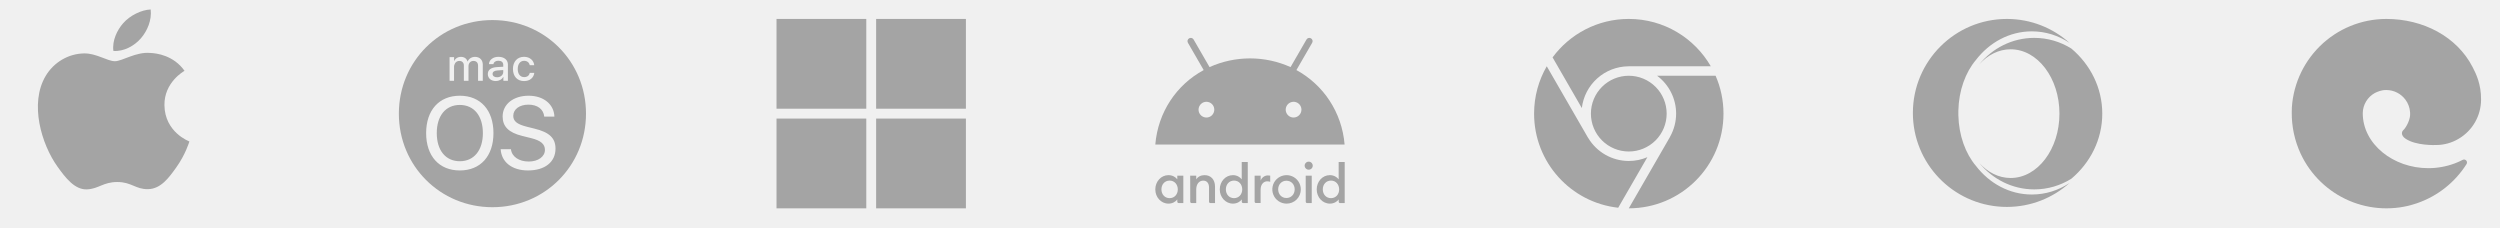
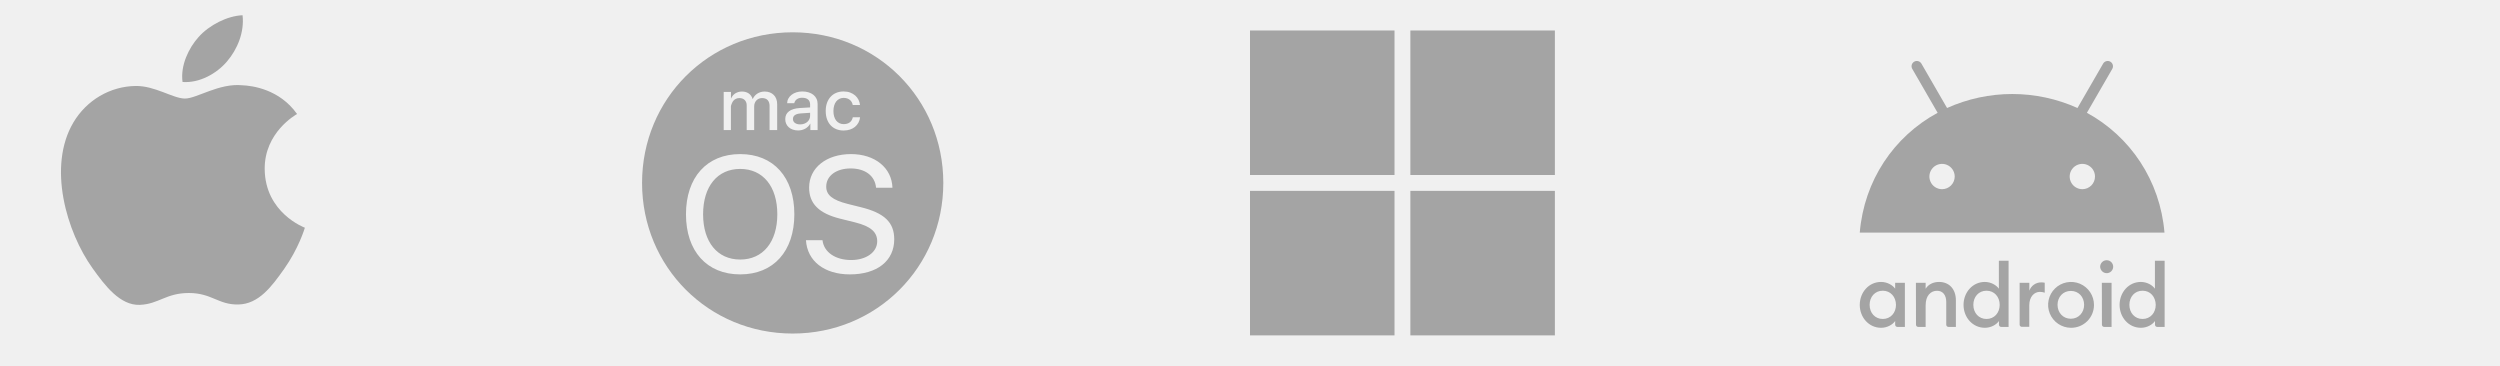
- <svg xmlns="http://www.w3.org/2000/svg" width="264" height="24" viewBox="0 0 264 24" fill="none">
+ <svg xmlns="http://www.w3.org/2000/svg" width="164" height="24" viewBox="0 0 164 24" fill="none">
  <path fill-rule="evenodd" clip-rule="evenodd" d="M14.89 4.033C15.576 3.231 16.039 2.112 15.912 1C14.924 1.038 13.727 1.637 13.018 2.439C12.382 3.151 11.826 4.288 11.975 5.378C13.078 5.461 14.204 4.837 14.89 4.033ZM17.364 11.094C17.391 13.969 19.971 14.926 20 14.938C19.979 15.006 19.588 16.301 18.641 17.641C17.822 18.798 16.972 19.95 15.633 19.975C14.317 19.999 13.894 19.221 12.389 19.221C10.885 19.221 10.415 19.95 9.17 19.999C7.878 20.045 6.893 18.747 6.068 17.593C4.38 15.235 3.09 10.927 4.822 8.02C5.682 6.577 7.219 5.663 8.889 5.64C10.157 5.616 11.356 6.465 12.131 6.465C12.907 6.465 14.363 5.444 15.893 5.594C16.534 5.62 18.333 5.844 19.487 7.479C19.394 7.535 17.341 8.69 17.364 11.094Z" fill="#A4A4A4" />
  <path fill-rule="evenodd" clip-rule="evenodd" d="M52 2.119C46.486 2.119 42.119 6.486 42.119 12C42.119 17.514 46.486 21.881 52 21.881C57.514 21.881 61.881 17.514 61.881 12C61.881 6.486 57.514 2.119 52 2.119ZM53.143 7.593V7.398L52.535 7.44C52.363 7.451 52.234 7.487 52.147 7.549C52.06 7.611 52.017 7.697 52.017 7.808C52.017 7.915 52.06 8.001 52.146 8.064C52.232 8.128 52.347 8.16 52.491 8.16C52.583 8.16 52.669 8.146 52.749 8.118C52.828 8.089 52.898 8.05 52.956 8C53.015 7.95 53.06 7.891 53.093 7.821C53.126 7.752 53.143 7.676 53.143 7.593ZM54.25 6.754C54.306 6.597 54.385 6.462 54.487 6.35C54.589 6.238 54.712 6.151 54.856 6.091C55 6.03 55.161 6 55.337 6C55.497 6 55.641 6.024 55.769 6.071C55.898 6.119 56.007 6.183 56.099 6.263C56.191 6.344 56.264 6.438 56.318 6.545C56.372 6.653 56.404 6.766 56.415 6.886H55.939C55.927 6.82 55.905 6.758 55.874 6.702C55.843 6.645 55.803 6.596 55.752 6.554C55.702 6.513 55.642 6.48 55.574 6.457C55.505 6.433 55.429 6.421 55.343 6.421C55.241 6.421 55.149 6.442 55.068 6.482C54.985 6.523 54.915 6.581 54.857 6.655C54.798 6.729 54.753 6.82 54.721 6.926C54.689 7.033 54.673 7.152 54.673 7.282C54.673 7.417 54.689 7.538 54.721 7.644C54.753 7.751 54.799 7.841 54.858 7.915C54.917 7.988 54.989 8.045 55.072 8.084C55.154 8.123 55.246 8.143 55.345 8.143C55.508 8.143 55.641 8.104 55.744 8.028C55.847 7.951 55.913 7.839 55.944 7.692H56.42C56.407 7.822 56.371 7.941 56.312 8.048C56.254 8.156 56.179 8.247 56.086 8.323C55.993 8.399 55.884 8.458 55.758 8.499C55.632 8.54 55.494 8.562 55.344 8.562C55.165 8.562 55.005 8.532 54.86 8.473C54.716 8.414 54.592 8.329 54.489 8.219C54.386 8.108 54.307 7.974 54.251 7.816C54.195 7.657 54.167 7.48 54.167 7.281C54.166 7.088 54.194 6.912 54.25 6.754ZM47.475 6.033H47.952V6.456H47.961C47.99 6.386 48.029 6.322 48.075 6.267C48.122 6.212 48.176 6.165 48.238 6.126C48.299 6.086 48.367 6.057 48.44 6.036C48.514 6.015 48.592 6.005 48.673 6.005C48.848 6.005 48.996 6.047 49.116 6.13C49.236 6.214 49.322 6.334 49.372 6.49H49.384C49.416 6.415 49.459 6.347 49.511 6.288C49.563 6.229 49.623 6.177 49.69 6.135C49.758 6.093 49.832 6.061 49.912 6.038C49.993 6.016 50.078 6.005 50.167 6.005C50.29 6.005 50.401 6.025 50.502 6.064C50.602 6.103 50.688 6.158 50.759 6.23C50.831 6.301 50.886 6.388 50.924 6.49C50.962 6.591 50.982 6.705 50.982 6.829V8.533H50.484V6.949C50.484 6.785 50.442 6.657 50.358 6.567C50.274 6.478 50.153 6.433 49.996 6.433C49.92 6.433 49.849 6.446 49.785 6.473C49.722 6.5 49.667 6.538 49.621 6.586C49.575 6.634 49.539 6.693 49.513 6.76C49.487 6.828 49.474 6.901 49.474 6.981V8.533H48.983V6.908C48.983 6.836 48.972 6.77 48.949 6.712C48.927 6.654 48.896 6.604 48.854 6.562C48.813 6.521 48.762 6.489 48.703 6.467C48.644 6.445 48.577 6.433 48.504 6.433C48.427 6.433 48.356 6.447 48.29 6.476C48.225 6.505 48.169 6.544 48.122 6.594C48.075 6.645 48.039 6.705 48.013 6.774C47.988 6.842 47.947 6.918 47.947 6.999V8.532H47.475V6.033ZM48.557 18C46.371 18 45 16.481 45 14.056C45 11.632 46.371 10.108 48.557 10.108C50.743 10.108 52.109 11.632 52.109 14.056C52.109 16.48 50.743 18 48.557 18ZM52.605 8.527C52.524 8.547 52.442 8.558 52.357 8.558C52.233 8.558 52.119 8.54 52.016 8.504C51.912 8.469 51.823 8.419 51.749 8.355C51.674 8.29 51.616 8.212 51.575 8.121C51.533 8.03 51.513 7.928 51.513 7.816C51.513 7.596 51.594 7.425 51.758 7.301C51.921 7.178 52.158 7.106 52.468 7.086L53.143 7.047V6.854C53.143 6.71 53.097 6.6 53.005 6.525C52.914 6.45 52.785 6.412 52.617 6.412C52.55 6.412 52.486 6.421 52.428 6.437C52.37 6.454 52.319 6.478 52.274 6.51C52.229 6.541 52.192 6.579 52.164 6.623C52.135 6.666 52.114 6.716 52.104 6.769H51.636C51.639 6.659 51.666 6.557 51.718 6.463C51.769 6.369 51.839 6.288 51.928 6.219C52.016 6.15 52.12 6.096 52.24 6.058C52.36 6.019 52.49 6 52.631 6C52.783 6 52.921 6.019 53.044 6.058C53.168 6.097 53.273 6.151 53.361 6.222C53.448 6.294 53.516 6.379 53.563 6.48C53.611 6.581 53.635 6.693 53.635 6.817V8.532H53.159V8.116H53.147C53.111 8.183 53.067 8.244 53.012 8.299C52.958 8.353 52.896 8.4 52.828 8.438C52.76 8.476 52.685 8.506 52.605 8.527ZM55.75 18C54.083 18 52.95 17.127 52.871 15.755H53.956C54.041 16.539 54.798 17.058 55.835 17.058C56.83 17.058 57.545 16.539 57.545 15.83C57.545 15.216 57.111 14.845 56.105 14.591L55.126 14.348C53.718 13.999 53.078 13.358 53.078 12.305C53.078 11.008 54.21 10.108 55.825 10.108C57.402 10.108 58.503 11.013 58.545 12.315H57.471C57.397 11.531 56.757 11.05 55.803 11.05C54.856 11.05 54.2 11.536 54.2 12.241C54.2 12.796 54.612 13.125 55.618 13.379L56.444 13.585C58.016 13.966 58.662 14.586 58.662 15.697C58.661 17.116 57.539 18 55.75 18ZM48.557 11.081C47.059 11.081 46.123 12.23 46.123 14.056C46.123 15.877 47.059 17.026 48.557 17.026C50.05 17.026 50.992 15.877 50.992 14.056C50.993 12.23 50.05 11.081 48.557 11.081Z" fill="#A4A4A4" />
  <path d="M91.48 2H82V11.48H91.48V2Z" fill="#A4A4A4" />
  <path d="M102 2H92.52V11.48H102V2Z" fill="#A4A4A4" />
  <path d="M91.48 12.521H82V22.001H91.48V12.521Z" fill="#A4A4A4" />
  <path d="M102 12.521H92.52V22.001H102V12.521Z" fill="#A4A4A4" />
  <path d="M123.511 19.07C122.995 19.07 122.647 19.475 122.647 19.997C122.647 20.518 122.995 20.924 123.511 20.924C124.028 20.924 124.376 20.518 124.376 19.997C124.371 19.475 124.023 19.07 123.511 19.07ZM123.395 18.495C123.811 18.495 124.158 18.707 124.323 18.939V18.553H124.96V21.445H124.467C124.429 21.445 124.392 21.43 124.365 21.403C124.338 21.375 124.323 21.339 124.323 21.3V21.059C124.158 21.291 123.816 21.503 123.395 21.503C122.604 21.503 122 20.827 122 20.001C122 19.176 122.599 18.495 123.395 18.495ZM125.684 18.553H126.322V18.944C126.495 18.654 126.824 18.495 127.2 18.495C127.872 18.495 128.306 18.968 128.306 19.702V21.445H127.818C127.78 21.445 127.743 21.43 127.716 21.403C127.689 21.375 127.674 21.339 127.674 21.3V19.808C127.674 19.349 127.442 19.074 127.07 19.074C126.65 19.074 126.322 19.403 126.322 20.021V21.445H125.834C125.796 21.445 125.759 21.43 125.732 21.403C125.704 21.375 125.689 21.339 125.689 21.3L125.684 18.553ZM130.315 19.07C129.798 19.07 129.451 19.475 129.451 19.997C129.451 20.518 129.798 20.924 130.315 20.924C130.831 20.924 131.179 20.518 131.179 19.997C131.179 19.475 130.831 19.07 130.315 19.07ZM130.199 18.495C130.614 18.495 130.962 18.707 131.126 18.939V17.104H131.763V21.445H131.276C131.237 21.445 131.201 21.43 131.173 21.403C131.146 21.375 131.131 21.339 131.131 21.3V21.059C130.967 21.291 130.624 21.503 130.204 21.503C129.412 21.503 128.808 20.827 128.808 20.001C128.808 19.176 129.407 18.495 130.199 18.495ZM132.488 18.553H133.125V19.07C133.181 18.911 133.284 18.774 133.421 18.677C133.557 18.579 133.72 18.526 133.888 18.524C133.971 18.522 134.053 18.53 134.134 18.548V19.2C134.031 19.165 133.924 19.148 133.816 19.147C133.453 19.147 133.12 19.456 133.12 20.03V21.44H132.633C132.594 21.44 132.557 21.425 132.53 21.398C132.503 21.371 132.488 21.334 132.488 21.295V18.553ZM135.848 20.909C136.355 20.909 136.718 20.508 136.718 19.997C136.718 19.48 136.36 19.084 135.848 19.084C135.332 19.084 134.974 19.485 134.974 19.997C134.979 20.513 135.332 20.909 135.848 20.909ZM135.848 21.503C135.551 21.501 135.262 21.41 135.016 21.244C134.77 21.077 134.579 20.841 134.467 20.566C134.355 20.291 134.327 19.988 134.387 19.697C134.446 19.406 134.591 19.139 134.802 18.93C135.013 18.721 135.281 18.579 135.573 18.523C135.864 18.466 136.166 18.497 136.44 18.611C136.715 18.726 136.949 18.919 137.113 19.166C137.278 19.414 137.365 19.704 137.365 20.001C137.366 20.2 137.327 20.397 137.251 20.581C137.175 20.764 137.063 20.931 136.922 21.071C136.781 21.21 136.613 21.321 136.429 21.395C136.244 21.469 136.047 21.506 135.848 21.503ZM137.881 18.553H138.519V21.445H138.031C137.993 21.445 137.956 21.43 137.929 21.403C137.901 21.375 137.886 21.339 137.886 21.3L137.881 18.553ZM138.2 17.92C138.086 17.919 137.978 17.874 137.897 17.793C137.817 17.713 137.771 17.604 137.77 17.491C137.772 17.378 137.819 17.271 137.899 17.193C137.979 17.114 138.088 17.07 138.2 17.07C138.313 17.07 138.421 17.115 138.5 17.195C138.58 17.275 138.625 17.383 138.625 17.495C138.625 17.608 138.58 17.716 138.5 17.796C138.421 17.875 138.313 17.92 138.2 17.92ZM140.551 19.07C140.035 19.07 139.687 19.475 139.687 19.997C139.687 20.518 140.035 20.924 140.551 20.924C141.068 20.924 141.416 20.518 141.416 19.997C141.406 19.475 141.068 19.07 140.551 19.07ZM140.436 18.495C140.851 18.495 141.198 18.707 141.363 18.939V17.104H142V21.445H141.512C141.474 21.445 141.437 21.43 141.41 21.403C141.383 21.375 141.368 21.339 141.367 21.3V21.059C141.203 21.291 140.86 21.503 140.44 21.503C139.648 21.503 139.045 20.827 139.045 20.001C139.045 19.176 139.644 18.495 140.436 18.495Z" fill="#A4A4A4" />
  <path d="M136.901 7.399L138.567 4.516C138.612 4.437 138.623 4.343 138.599 4.255C138.575 4.167 138.518 4.093 138.439 4.047C138.36 4.001 138.267 3.988 138.179 4.011C138.09 4.034 138.015 4.09 137.968 4.168L136.283 7.085C134.938 6.48 133.48 6.167 132.005 6.167C130.53 6.167 129.072 6.48 127.727 7.085L126.042 4.168C125.995 4.09 125.919 4.034 125.831 4.011C125.743 3.988 125.649 4.001 125.571 4.047C125.492 4.093 125.434 4.167 125.41 4.255C125.386 4.343 125.398 4.437 125.443 4.516L127.109 7.399C124.236 8.954 122.285 11.846 122 15.26H141.99C141.705 11.846 139.75 8.954 136.901 7.399ZM127.398 12.411C127.234 12.411 127.074 12.362 126.937 12.271C126.8 12.18 126.694 12.05 126.631 11.898C126.568 11.746 126.552 11.579 126.584 11.418C126.616 11.257 126.695 11.109 126.811 10.993C126.927 10.877 127.075 10.798 127.236 10.766C127.397 10.734 127.564 10.75 127.716 10.813C127.868 10.876 127.998 10.982 128.089 11.119C128.18 11.255 128.229 11.416 128.229 11.58C128.229 11.801 128.141 12.012 127.986 12.168C127.83 12.323 127.619 12.411 127.398 12.411ZM136.602 12.411C136.437 12.411 136.277 12.362 136.14 12.271C136.004 12.18 135.897 12.05 135.834 11.898C135.771 11.746 135.755 11.579 135.787 11.418C135.819 11.257 135.898 11.109 136.014 10.993C136.131 10.877 136.279 10.798 136.44 10.766C136.601 10.734 136.768 10.75 136.919 10.813C137.071 10.876 137.201 10.982 137.292 11.119C137.383 11.255 137.432 11.416 137.432 11.58C137.432 11.801 137.345 12.012 137.189 12.168C137.033 12.323 136.822 12.411 136.602 12.411Z" fill="#A4A4A4" />
-   <path d="M172 1.999C168.697 1.999 165.772 3.596 163.952 6.06L167.041 11.41C167.184 10.206 167.76 9.095 168.662 8.284C169.563 7.474 170.728 7.018 171.941 7.002C171.96 7 171.98 6.999 172 6.999H180.661C178.933 4.01 175.705 1.999 172 1.999L172 1.999ZM163.338 6.998C162.488 8.469 162 10.176 162 11.999C162 17.15 165.88 21.382 170.881 21.937L173.965 16.596C173.344 16.862 172.675 16.999 171.999 16.999C171.135 16.998 170.286 16.773 169.535 16.346C168.784 15.919 168.156 15.305 167.713 14.563C167.697 14.543 167.682 14.522 167.669 14.499L163.338 6.998L163.338 6.998ZM172 7.999C170.939 7.999 169.921 8.421 169.171 9.171C168.421 9.921 168 10.938 168 11.999C168 13.06 168.421 14.078 169.171 14.828C169.921 15.578 170.939 15.999 172 15.999C173.06 15.999 174.078 15.578 174.828 14.828C175.578 14.078 175.999 13.06 175.999 11.999C175.999 10.938 175.578 9.921 174.828 9.171C174.078 8.421 173.06 7.999 172 7.999ZM174.991 7.999C175.614 8.464 176.119 9.068 176.468 9.762C176.817 10.456 176.999 11.222 176.999 11.999C176.997 12.848 176.78 13.681 176.367 14.422C176.357 14.449 176.344 14.475 176.33 14.499L172 21.999C177.529 21.999 182 17.528 182 11.999C182 10.576 181.702 9.224 181.167 7.999H174.991L174.991 7.999Z" fill="#A4A4A4" />
-   <path fill-rule="evenodd" clip-rule="evenodd" d="M208.659 17.519C210.082 19.368 212.199 20.541 214.563 20.541C216.017 20.541 217.377 20.097 218.54 19.325C216.784 20.896 214.467 21.851 211.926 21.851C211.767 21.851 211.61 21.847 211.453 21.84C206.191 21.593 202 17.249 202 11.926C202 6.444 206.444 2 211.926 2C211.938 2 211.951 2 211.963 2C214.49 2.01 216.794 2.963 218.541 4.527C217.378 3.755 216.017 3.311 214.563 3.311C212.199 3.311 210.082 4.483 208.659 6.332C207.561 7.628 206.85 9.543 206.802 11.692V12.159C206.85 14.309 207.561 16.224 208.659 17.519ZM209 6.806C210.403 5.089 212.489 4 214.818 4C216.251 4 217.592 4.412 218.738 5.129C220.74 6.817 222 9.269 222 12C222 14.731 220.739 17.183 218.738 18.871C217.591 19.588 216.251 20 214.818 20C212.489 20 210.403 18.911 209 17.194C209.898 18.192 211.057 18.795 212.323 18.795C215.17 18.795 217.478 15.752 217.478 12C217.478 8.247 215.17 5.205 212.323 5.205C211.057 5.205 209.897 5.807 209 6.806Z" fill="#A4A4A4" />
-   <mask id="mask0_5697_33651" style="mask-type:alpha" maskUnits="userSpaceOnUse" x="202" y="2" width="20" height="20">
-     <path fill-rule="evenodd" clip-rule="evenodd" d="M208.659 17.519C210.082 19.368 212.199 20.541 214.563 20.541C216.017 20.541 217.377 20.097 218.54 19.325C216.784 20.896 214.467 21.851 211.926 21.851C211.767 21.851 211.61 21.847 211.453 21.84C206.191 21.593 202 17.249 202 11.926C202 6.444 206.444 2 211.926 2C211.938 2 211.951 2 211.963 2C214.49 2.01 216.794 2.963 218.541 4.527C217.378 3.755 216.017 3.311 214.563 3.311C212.199 3.311 210.082 4.483 208.659 6.332C207.561 7.628 206.85 9.543 206.802 11.692V12.159C206.85 14.309 207.561 16.224 208.659 17.519ZM209 6.806C210.403 5.089 212.489 4 214.818 4C216.251 4 217.592 4.412 218.738 5.129C220.74 6.817 222 9.269 222 12C222 14.731 220.739 17.183 218.738 18.871C217.591 19.588 216.251 20 214.818 20C212.489 20 210.403 18.911 209 17.194C209.898 18.192 211.057 18.795 212.323 18.795C215.17 18.795 217.478 15.752 217.478 12C217.478 8.247 215.17 5.205 212.323 5.205C211.057 5.205 209.897 5.807 209 6.806Z" fill="white" />
-   </mask>
-   <g mask="url(#mask0_5697_33651)">
-     </g>
-   <path fill-rule="evenodd" clip-rule="evenodd" d="M253.84 13.691C253.864 13.668 253.886 13.648 253.9 13.629C254.295 13.115 254.509 12.493 254.509 12.074C254.509 12.045 254.509 12.013 254.508 11.978L254.508 11.979C254.508 11.975 254.508 11.97 254.508 11.966C254.507 11.931 254.505 11.894 254.503 11.854C254.472 11.372 254.302 10.909 254.011 10.521C253.778 10.209 253.475 9.954 253.127 9.778C252.779 9.602 252.394 9.508 252.004 9.506C251.472 9.496 251.066 9.688 250.819 9.804L250.79 9.818L250.79 9.818L250.79 9.818C250.406 10.027 250.084 10.335 249.859 10.71C249.633 11.086 249.511 11.514 249.507 11.952C249.507 15.215 252.727 17.758 256.423 17.758C257.381 17.759 258.331 17.589 259.228 17.253C259.51 17.147 259.785 17.024 260.051 16.885C260.112 16.851 260.182 16.839 260.251 16.849C260.32 16.86 260.383 16.893 260.43 16.944C260.478 16.994 260.508 17.059 260.514 17.128C260.521 17.198 260.504 17.267 260.467 17.326C259.251 19.252 257.417 20.706 255.264 21.45L255.162 21.485C254.971 21.545 254.737 21.606 254.487 21.659C254.717 21.616 254.946 21.559 255.171 21.488C252.846 22.263 250.318 22.157 248.066 21.191C245.814 20.224 243.995 18.464 242.955 16.245C242.318 14.875 241.995 13.381 242.009 11.87C242.009 11.656 242.025 11.439 242.056 11.222C242.022 11.426 242.004 11.634 242 11.845C242.041 9.222 243.11 6.72 244.978 4.879C246.849 3.034 249.372 2 251.999 2C255.885 2 259.458 3.862 261.114 7.1C261.127 7.127 261.142 7.156 261.157 7.186C261.44 7.738 262.019 8.871 262 10.531C261.998 11.367 261.778 12.188 261.361 12.912C260.944 13.637 260.344 14.24 259.622 14.662C258.907 15.087 258.09 15.312 257.258 15.314C257.258 15.314 257.257 15.314 257.256 15.314C257.183 15.317 255.116 15.404 254.011 14.636C253.775 14.471 253.642 14.275 253.642 14.071C253.642 13.88 253.758 13.77 253.84 13.691ZM242 11.859C242 11.854 242 11.849 242 11.845L242 11.859Z" fill="#A4A4A4" />
</svg>
